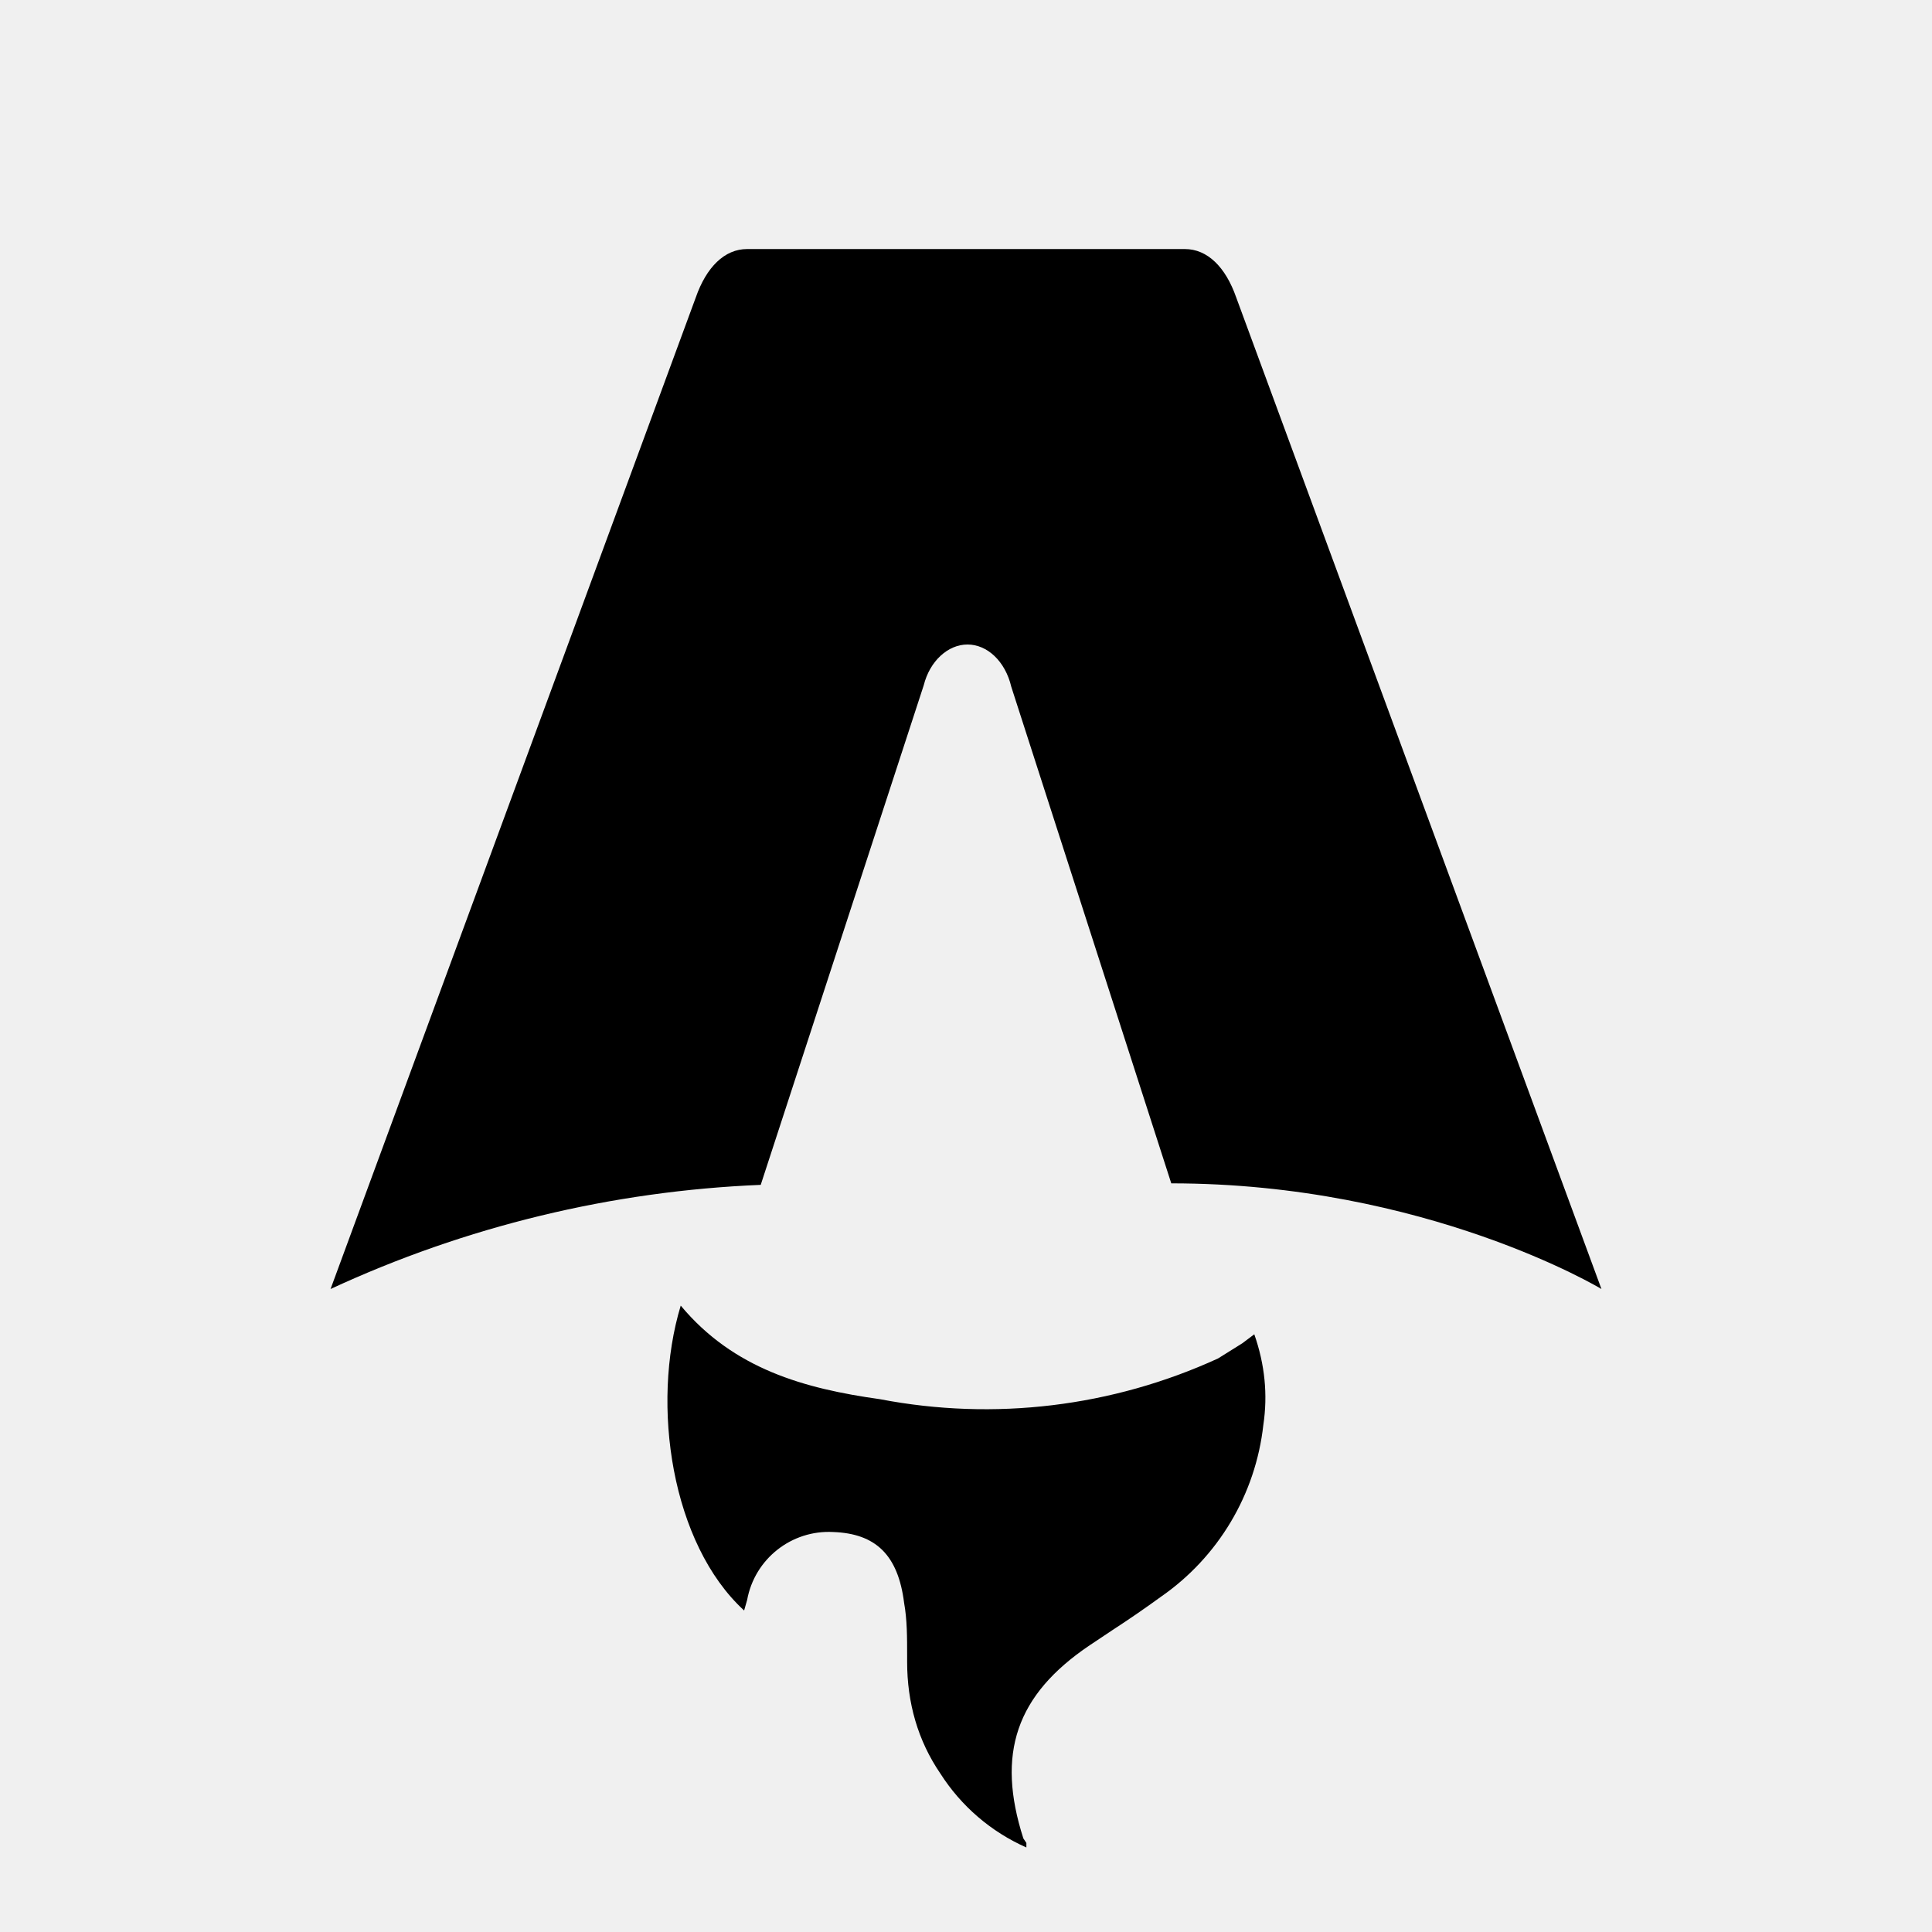
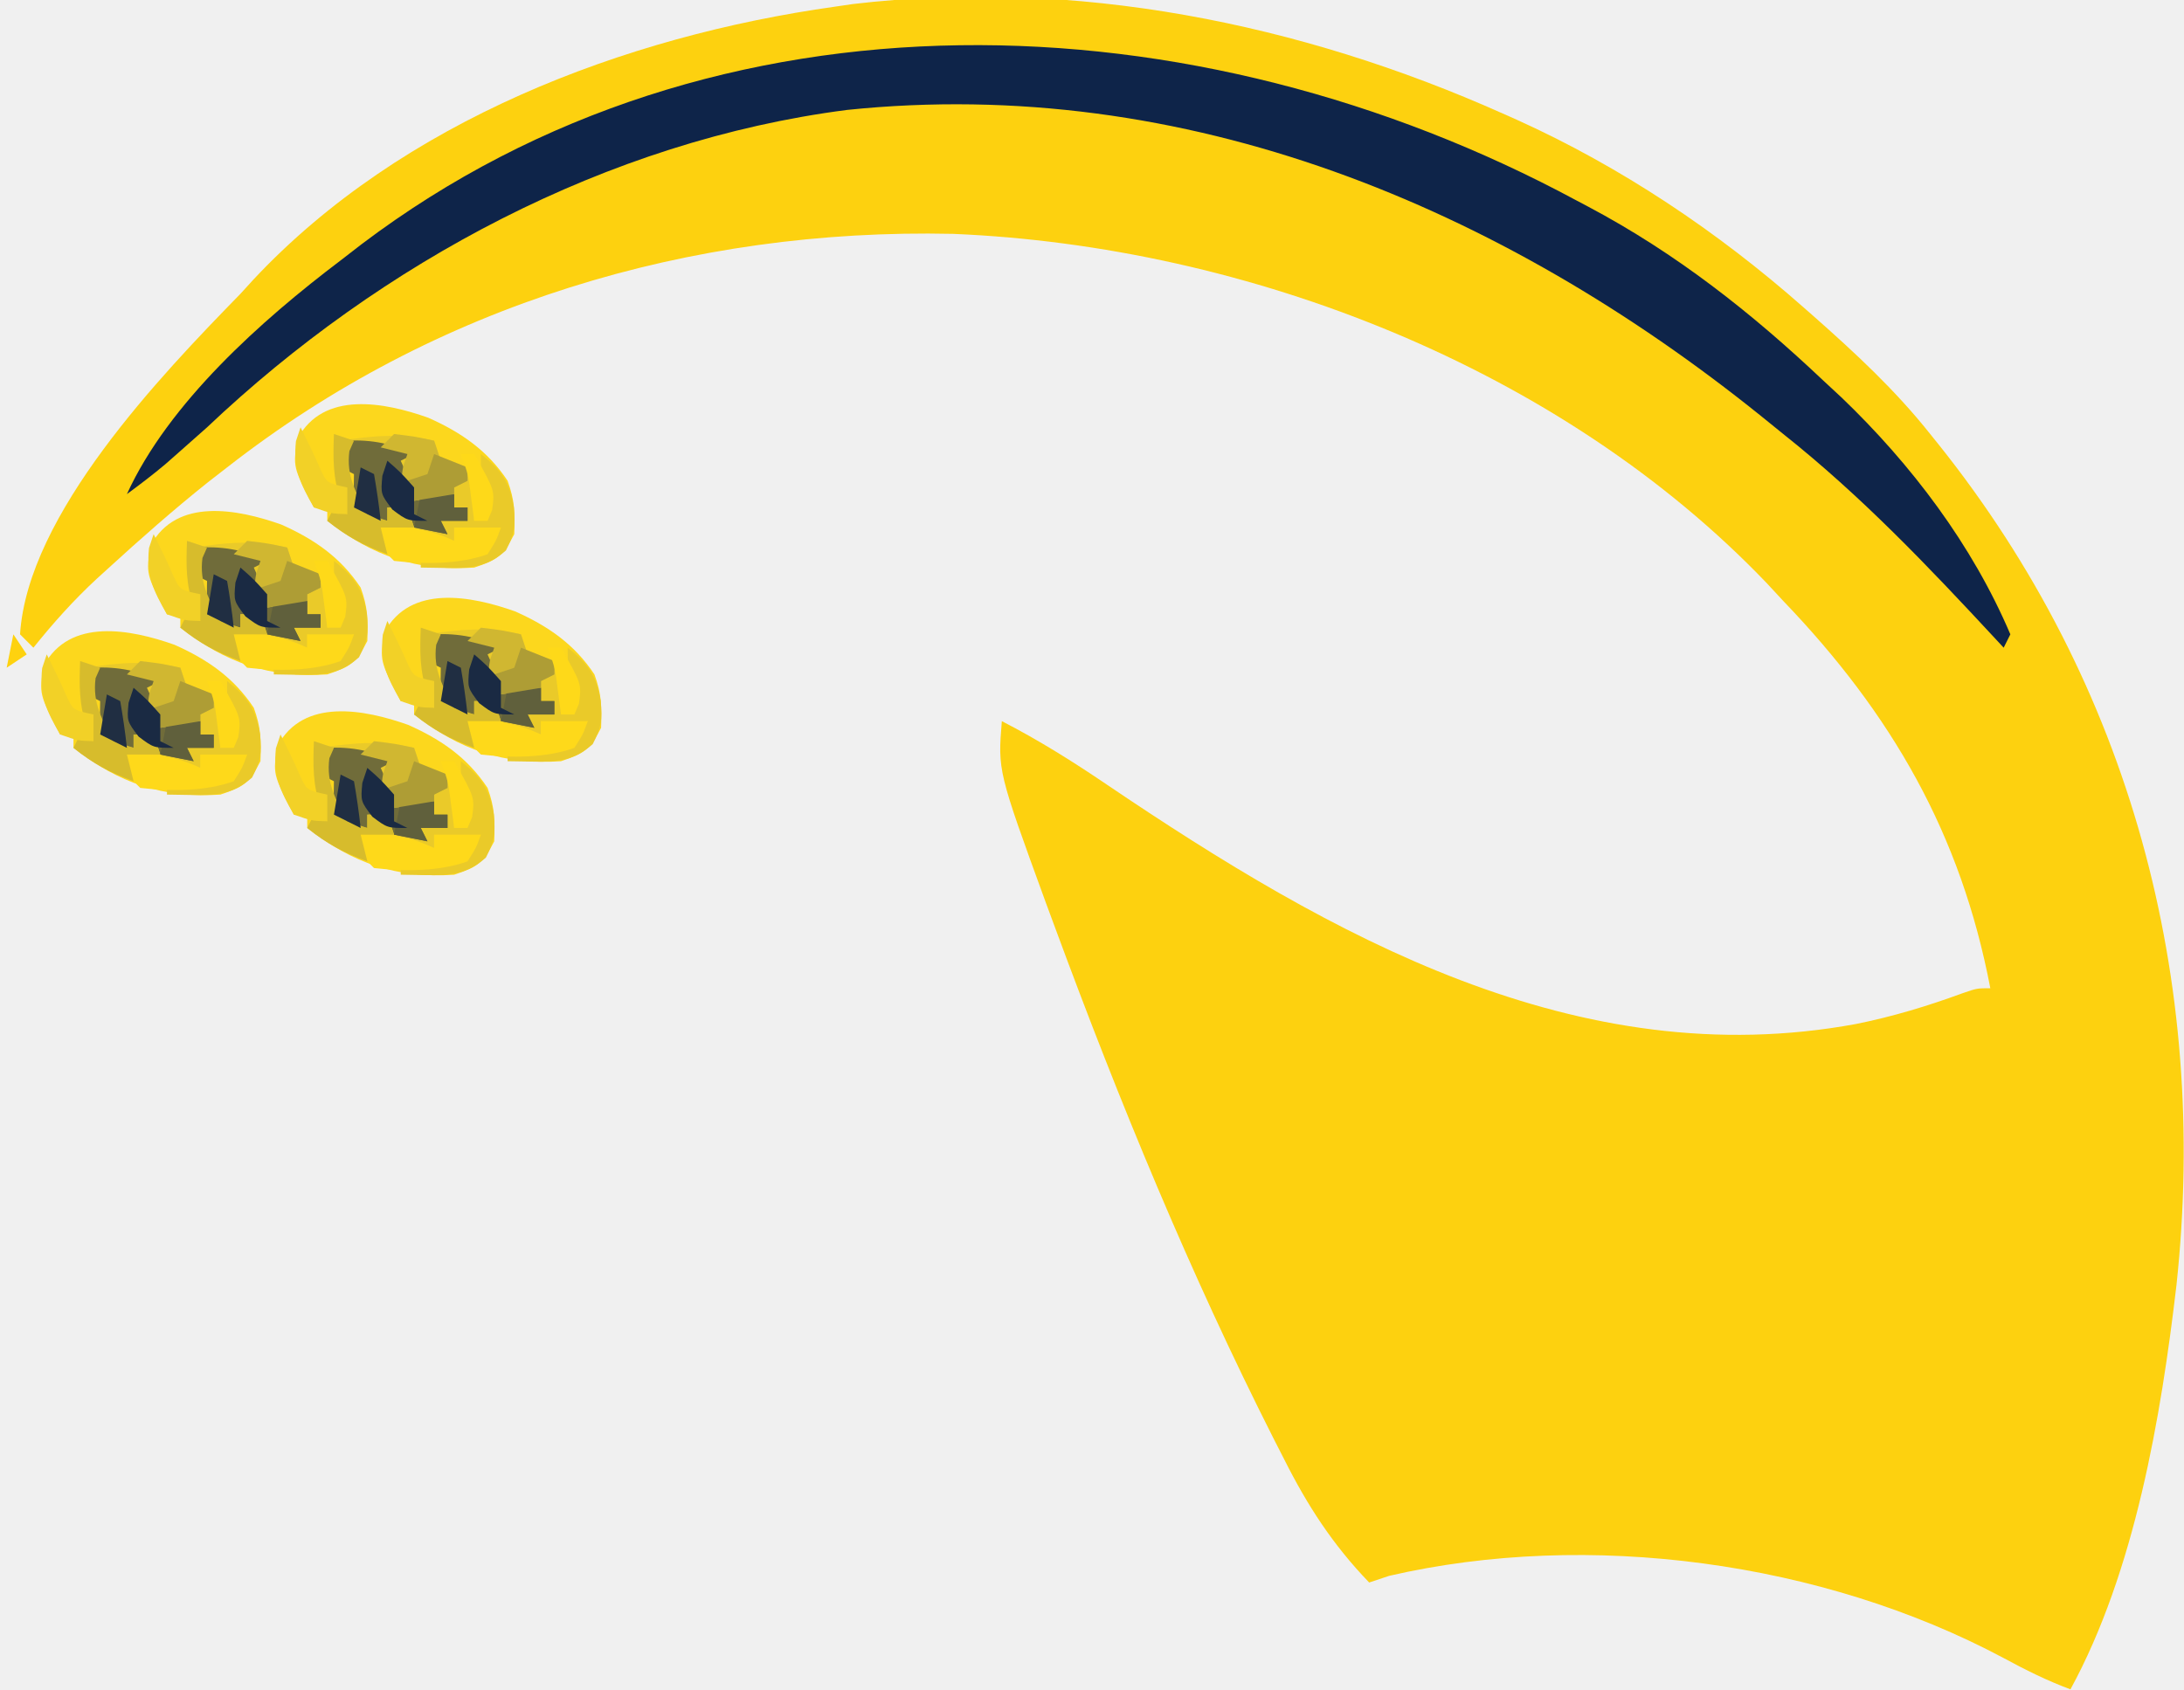
- <svg xmlns="http://www.w3.org/2000/svg" fill="none" viewBox="0 0 128 128">
-   <path d="M50.4 78.5a75.1 75.1 0 0 0-28.5 6.9l24.2-65.7c.7-2 1.9-3.2 3.4-3.2h29c1.5 0 2.7 1.2 3.4 3.2l24.2 65.7s-11.6-7-28.5-7L67 45.5c-.4-1.7-1.6-2.8-2.9-2.8-1.3 0-2.5 1.1-2.9 2.7L50.4 78.5Zm-1.1 28.2Zm-4.2-20.2c-2 6.6-.6 15.8 4.2 20.2a17.5 17.5 0 0 1 .2-.7 5.5 5.5 0 0 1 5.7-4.5c2.8.1 4.3 1.5 4.7 4.7.2 1.1.2 2.3.2 3.5v.4c0 2.7.7 5.2 2.2 7.4a13 13 0 0 0 5.7 4.9v-.3l-.2-.3c-1.8-5.6-.5-9.5 4.4-12.8l1.5-1a73 73 0 0 0 3.2-2.2 16 16 0 0 0 6.8-11.4c.3-2 .1-4-.6-6l-.8.6-1.6 1a37 37 0 0 1-22.4 2.7c-5-.7-9.7-2-13.2-6.2Z" />
-   <style>
-         path { fill: #000; }
-         @media (prefers-color-scheme: dark) {
-             path { fill: #FFF; }
-         }
-     </style>
+ <svg xmlns="http://www.w3.org/2000/svg" version="1.1" width="327" height="253">
+   <path d="M0 0 C0.702 0.312 1.403 0.623 2.126 0.944 C17.734 8 32.167 17.679 45 29 C45.497 29.437 45.995 29.874 46.507 30.324 C52.763 35.849 58.8 41.449 64 48 C64.427 48.532 64.855 49.063 65.295 49.611 C94.02 85.587 105.774 129.794 100.875 175.438 C98.562 195.214 94.662 218.271 85 236 C81.479 234.693 78.239 233.073 74.94 231.284 C47.831 216.836 12.838 212.112 -17 219 C-17.99 219.33 -18.98 219.66 -20 220 C-25.452 214.336 -29.23 208.505 -32.75 201.5 C-33.262 200.498 -33.773 199.496 -34.301 198.464 C-46.84 173.675 -57.387 148.048 -67 122 C-67.457 120.766 -67.914 119.532 -68.385 118.261 C-75.605 98.456 -75.605 98.456 -75 91 C-69.488 93.838 -64.313 97.081 -59.188 100.562 C-25.757 123.148 11.161 144.051 52.891 136.355 C58.34 135.26 63.557 133.687 68.777 131.77 C71 131 71 131 73 131 C68.605 107.897 58.224 89.907 42 73 C41.193 72.13 40.386 71.26 39.555 70.363 C8.712 38.094 -38.157 19.868 -82.306 18.023 C-121.652 17.154 -159.878 28.675 -191 53 C-191.937 53.727 -192.874 54.454 -193.84 55.203 C-199.025 59.339 -203.98 63.715 -208.875 68.188 C-209.679 68.918 -209.679 68.918 -210.498 69.664 C-213.984 72.893 -217.025 76.295 -220 80 C-220.66 79.34 -221.32 78.68 -222 78 C-220.85 60.001 -200.961 39.26 -189 27 C-188.361 26.299 -187.721 25.598 -187.062 24.875 C-164.85 1.131 -131.543 -11.569 -100 -16 C-99.1 -16.131 -98.2 -16.263 -97.273 -16.398 C-64.02 -20.304 -30.338 -13.555 0 0 Z " fill="#FDD10F" transform="translate(225,17)" />
+   <path d="M0 0 C0.607 0.321 1.214 0.642 1.839 0.972 C14.97 7.949 26.213 16.795 37 27 C37.895 27.83 38.789 28.66 39.711 29.516 C50.16 39.526 59.307 51.6 65 65 C64.67 65.66 64.34 66.32 64 67 C63.618 66.588 63.236 66.175 62.842 65.75 C52.684 54.797 42.722 44.312 31 35 C29.903 34.112 28.807 33.224 27.711 32.336 C-11.26 0.952 -58.474 -18.802 -109.195 -13.535 C-145.051 -8.916 -178.972 9.322 -205 34 C-206.452 35.299 -207.91 36.591 -209.375 37.875 C-209.981 38.409 -210.587 38.942 -211.211 39.492 C-213.088 41.074 -215.023 42.546 -217 44 C-210.753 30.324 -196.811 17.934 -185 9 C-183.965 8.199 -182.93 7.399 -181.863 6.574 C-128.796 -33.549 -56.764 -30.576 0 0 Z " fill="#0E2449" transform="translate(236,30)" />
+   <path d="M0 0 C4.93 2.192 8.86 4.901 11.875 9.438 C12.95 12.418 12.982 14.163 12.875 17.438 C11.2 20.705 10.392 21.265 6.875 22.438 C-1.73 23.021 -8.319 20.712 -15.125 15.438 C-15.125 14.777 -15.125 14.117 -15.125 13.438 C-15.785 13.438 -16.445 13.438 -17.125 13.438 C-20.283 7.365 -20.283 7.365 -19.562 3.125 C-15.707 -4.084 -6.569 -2.333 0 0 Z " fill="#FCD71D" transform="translate(61.125,108.5625)" />
+   <path d="M0 0 C4.93 2.192 8.86 4.901 11.875 9.438 C12.95 12.418 12.982 14.163 12.875 17.438 C11.2 20.705 10.392 21.265 6.875 22.438 C-1.73 23.021 -8.319 20.712 -15.125 15.438 C-15.125 14.777 -15.125 14.117 -15.125 13.438 C-15.785 13.438 -16.445 13.438 -17.125 13.438 C-20.283 7.365 -20.283 7.365 -19.562 3.125 C-15.707 -4.084 -6.569 -2.333 0 0 Z " fill="#FCD71D" transform="translate(26.125,96.5625)" />
+   <path d="M0 0 C4.93 2.192 8.86 4.901 11.875 9.438 C12.95 12.418 12.982 14.163 12.875 17.438 C11.2 20.705 10.392 21.265 6.875 22.438 C-1.73 23.021 -8.319 20.712 -15.125 15.438 C-15.125 14.777 -15.125 14.117 -15.125 13.438 C-15.785 13.438 -16.445 13.438 -17.125 13.438 C-20.283 7.365 -20.283 7.365 -19.562 3.125 C-15.707 -4.084 -6.569 -2.333 0 0 Z " fill="#FCD71D" transform="translate(77.125,91.5625)" />
+   <path d="M0 0 C4.93 2.192 8.86 4.901 11.875 9.438 C12.95 12.418 12.982 14.163 12.875 17.438 C11.2 20.705 10.392 21.265 6.875 22.438 C-1.73 23.021 -8.319 20.712 -15.125 15.438 C-15.125 14.777 -15.125 14.117 -15.125 13.438 C-15.785 13.438 -16.445 13.438 -17.125 13.438 C-20.283 7.365 -20.283 7.365 -19.562 3.125 C-15.707 -4.084 -6.569 -2.333 0 0 Z " fill="#FCD71D" transform="translate(42.125,78.5625)" />
+   <path d="M0 0 C4.93 2.192 8.86 4.901 11.875 9.438 C12.95 12.418 12.982 14.163 12.875 17.438 C11.2 20.705 10.392 21.265 6.875 22.438 C-1.73 23.021 -8.319 20.712 -15.125 15.438 C-15.125 14.777 -15.125 14.117 -15.125 13.438 C-15.785 13.438 -16.445 13.438 -17.125 13.438 C-20.283 7.365 -20.283 7.365 -19.562 3.125 C-15.707 -4.084 -6.569 -2.333 0 0 Z " fill="#FCD71D" transform="translate(64.125,62.5625)" />
+   <path d="M0 0 C0.33 0.99 0.66 1.98 1 3 C3.504 4.219 3.504 4.219 6 5 C6 7.31 6 9.62 6 12 C6.66 11.67 7.32 11.34 8 11 C7.753 9.608 7.753 9.608 7.5 8.188 C7 5 7 5 7 2 C10.056 4.366 11.322 6.249 11.938 10 C12.166 12.848 12.089 13.827 10.75 16.438 C7.949 18.938 5.409 19.121 1.812 19.062 C-0.075 19.032 -0.075 19.032 -2 19 C-2 18.67 -2 18.34 -2 18 C-0.952 17.836 -0.952 17.836 0.117 17.668 C1.027 17.509 1.937 17.351 2.875 17.188 C3.78 17.037 4.685 16.886 5.617 16.73 C8.344 16.169 8.344 16.169 10 13 C8.824 13.278 8.824 13.278 7.625 13.562 C5 14 5 14 3 13 C3 13.66 3 14.32 3 15 C0.625 14.75 0.625 14.75 -2 14 C-3.312 11.938 -3.312 11.938 -4 10 C-4.99 10 -5.98 10 -7 10 C-7 10.66 -7 11.32 -7 12 C-10.875 11.125 -10.875 11.125 -12 10 C-12.041 8.334 -12.043 6.666 -12 5 C-12.66 4.67 -13.32 4.34 -14 4 C-14 2.68 -14 1.36 -14 0 C-8.979 -0.779 -5.023 -1.13 0 0 Z " fill="#EACA29" transform="translate(62,112)" />
+   <path d="M0 0 C0.33 0.99 0.66 1.98 1 3 C3.504 4.219 3.504 4.219 6 5 C6 7.31 6 9.62 6 12 C6.66 11.67 7.32 11.34 8 11 C7.753 9.608 7.753 9.608 7.5 8.188 C7 5 7 5 7 2 C10.056 4.366 11.322 6.249 11.938 10 C12.166 12.848 12.089 13.827 10.75 16.438 C7.949 18.938 5.409 19.121 1.812 19.062 C-0.075 19.032 -0.075 19.032 -2 19 C-2 18.67 -2 18.34 -2 18 C-0.952 17.836 -0.952 17.836 0.117 17.668 C1.027 17.509 1.937 17.351 2.875 17.188 C3.78 17.037 4.685 16.886 5.617 16.73 C8.344 16.169 8.344 16.169 10 13 C8.824 13.278 8.824 13.278 7.625 13.562 C5 14 5 14 3 13 C3 13.66 3 14.32 3 15 C0.625 14.75 0.625 14.75 -2 14 C-3.312 11.938 -3.312 11.938 -4 10 C-4.99 10 -5.98 10 -7 10 C-7 10.66 -7 11.32 -7 12 C-10.875 11.125 -10.875 11.125 -12 10 C-12.041 8.334 -12.043 6.666 -12 5 C-12.66 4.67 -13.32 4.34 -14 4 C-14 2.68 -14 1.36 -14 0 C-8.979 -0.779 -5.023 -1.13 0 0 Z " fill="#EACA29" transform="translate(27,100)" />
+   <path d="M0 0 C0.33 0.99 0.66 1.98 1 3 C3.504 4.219 3.504 4.219 6 5 C6 7.31 6 9.62 6 12 C6.66 11.67 7.32 11.34 8 11 C7.753 9.608 7.753 9.608 7.5 8.188 C7 5 7 5 7 2 C10.056 4.366 11.322 6.249 11.938 10 C12.166 12.848 12.089 13.827 10.75 16.438 C7.949 18.938 5.409 19.121 1.812 19.062 C-0.075 19.032 -0.075 19.032 -2 19 C-2 18.67 -2 18.34 -2 18 C-0.952 17.836 -0.952 17.836 0.117 17.668 C1.027 17.509 1.937 17.351 2.875 17.188 C3.78 17.037 4.685 16.886 5.617 16.73 C8.344 16.169 8.344 16.169 10 13 C8.824 13.278 8.824 13.278 7.625 13.562 C5 14 5 14 3 13 C3 13.66 3 14.32 3 15 C0.625 14.75 0.625 14.75 -2 14 C-3.312 11.938 -3.312 11.938 -4 10 C-4.99 10 -5.98 10 -7 10 C-7 10.66 -7 11.32 -7 12 C-10.875 11.125 -10.875 11.125 -12 10 C-12.041 8.334 -12.043 6.666 -12 5 C-12.66 4.67 -13.32 4.34 -14 4 C-14 2.68 -14 1.36 -14 0 C-8.979 -0.779 -5.023 -1.13 0 0 Z " fill="#EACA29" transform="translate(78,95)" />
+   <path d="M0 0 C0.33 0.99 0.66 1.98 1 3 C3.504 4.219 3.504 4.219 6 5 C6 7.31 6 9.62 6 12 C6.66 11.67 7.32 11.34 8 11 C7.753 9.608 7.753 9.608 7.5 8.188 C7 5 7 5 7 2 C10.056 4.366 11.322 6.249 11.938 10 C12.166 12.848 12.089 13.827 10.75 16.438 C7.949 18.938 5.409 19.121 1.812 19.062 C-0.075 19.032 -0.075 19.032 -2 19 C-2 18.67 -2 18.34 -2 18 C-0.952 17.836 -0.952 17.836 0.117 17.668 C1.027 17.509 1.937 17.351 2.875 17.188 C3.78 17.037 4.685 16.886 5.617 16.73 C8.344 16.169 8.344 16.169 10 13 C8.824 13.278 8.824 13.278 7.625 13.562 C5 14 5 14 3 13 C3 13.66 3 14.32 3 15 C0.625 14.75 0.625 14.75 -2 14 C-3.312 11.938 -3.312 11.938 -4 10 C-4.99 10 -5.98 10 -7 10 C-7 10.66 -7 11.32 -7 12 C-10.875 11.125 -10.875 11.125 -12 10 C-12.041 8.334 -12.043 6.666 -12 5 C-12.66 4.67 -13.32 4.34 -14 4 C-14 2.68 -14 1.36 -14 0 C-8.979 -0.779 -5.023 -1.13 0 0 Z " fill="#EACA29" transform="translate(43,82)" />
+   <path d="M0 0 C0.33 0.99 0.66 1.98 1 3 C3.504 4.219 3.504 4.219 6 5 C6 7.31 6 9.62 6 12 C6.66 11.67 7.32 11.34 8 11 C7.753 9.608 7.753 9.608 7.5 8.188 C7 5 7 5 7 2 C10.056 4.366 11.322 6.249 11.938 10 C12.166 12.848 12.089 13.827 10.75 16.438 C7.949 18.938 5.409 19.121 1.812 19.062 C-0.075 19.032 -0.075 19.032 -2 19 C-2 18.67 -2 18.34 -2 18 C-0.952 17.836 -0.952 17.836 0.117 17.668 C1.027 17.509 1.937 17.351 2.875 17.188 C3.78 17.037 4.685 16.886 5.617 16.73 C8.344 16.169 8.344 16.169 10 13 C8.824 13.278 8.824 13.278 7.625 13.562 C5 14 5 14 3 13 C3 13.66 3 14.32 3 15 C0.625 14.75 0.625 14.75 -2 14 C-3.312 11.938 -3.312 11.938 -4 10 C-4.99 10 -5.98 10 -7 10 C-7 10.66 -7 11.32 -7 12 C-10.875 11.125 -10.875 11.125 -12 10 C-12.041 8.334 -12.043 6.666 -12 5 C-12.66 4.67 -13.32 4.34 -14 4 C-14 2.68 -14 1.36 -14 0 C-8.979 -0.779 -5.023 -1.13 0 0 Z " fill="#EACA29" transform="translate(65,66)" />
+   <path d="M0 0 C4.219 -0.196 7.17 0.198 11 2 C10.01 2.495 10.01 2.495 9 3 C10.138 5.591 10.138 5.591 12 8 C14.627 8.418 14.627 8.418 17 8 C17 8.66 17 9.32 17 10 C17.66 10 18.32 10 19 10 C19 10.66 19 11.32 19 12 C17.68 12 16.36 12 15 12 C15.33 12.66 15.66 13.32 16 14 C14.35 13.67 12.7 13.34 11 13 C10.67 12.01 10.34 11.02 10 10 C9.01 10 8.02 10 7 10 C7 10.66 7 11.32 7 12 C3.125 11.125 3.125 11.125 2 10 C1.959 8.334 1.957 6.666 2 5 C1.34 4.67 0.68 4.34 0 4 C0 2.68 0 1.36 0 0 Z " fill="#706C3A" transform="translate(48,112)" />
+   <path d="M0 0 C4.219 -0.196 7.17 0.198 11 2 C10.01 2.495 10.01 2.495 9 3 C10.138 5.591 10.138 5.591 12 8 C14.627 8.418 14.627 8.418 17 8 C17 8.66 17 9.32 17 10 C17.66 10 18.32 10 19 10 C19 10.66 19 11.32 19 12 C17.68 12 16.36 12 15 12 C15.33 12.66 15.66 13.32 16 14 C14.35 13.67 12.7 13.34 11 13 C10.67 12.01 10.34 11.02 10 10 C9.01 10 8.02 10 7 10 C7 10.66 7 11.32 7 12 C3.125 11.125 3.125 11.125 2 10 C1.959 8.334 1.957 6.666 2 5 C1.34 4.67 0.68 4.34 0 4 C0 2.68 0 1.36 0 0 Z " fill="#706C3A" transform="translate(13,100)" />
+   <path d="M0 0 C4.219 -0.196 7.17 0.198 11 2 C10.01 2.495 10.01 2.495 9 3 C10.138 5.591 10.138 5.591 12 8 C14.627 8.418 14.627 8.418 17 8 C17 8.66 17 9.32 17 10 C17.66 10 18.32 10 19 10 C19 10.66 19 11.32 19 12 C17.68 12 16.36 12 15 12 C15.33 12.66 15.66 13.32 16 14 C14.35 13.67 12.7 13.34 11 13 C10.67 12.01 10.34 11.02 10 10 C9.01 10 8.02 10 7 10 C7 10.66 7 11.32 7 12 C3.125 11.125 3.125 11.125 2 10 C1.959 8.334 1.957 6.666 2 5 C1.34 4.67 0.68 4.34 0 4 C0 2.68 0 1.36 0 0 Z " fill="#706C3A" transform="translate(64,95)" />
+   <path d="M0 0 C4.219 -0.196 7.17 0.198 11 2 C10.01 2.495 10.01 2.495 9 3 C10.138 5.591 10.138 5.591 12 8 C14.627 8.418 14.627 8.418 17 8 C17 8.66 17 9.32 17 10 C17.66 10 18.32 10 19 10 C19 10.66 19 11.32 19 12 C17.68 12 16.36 12 15 12 C15.33 12.66 15.66 13.32 16 14 C14.35 13.67 12.7 13.34 11 13 C10.67 12.01 10.34 11.02 10 10 C9.01 10 8.02 10 7 10 C7 10.66 7 11.32 7 12 C3.125 11.125 3.125 11.125 2 10 C1.959 8.334 1.957 6.666 2 5 C1.34 4.67 0.68 4.34 0 4 C0 2.68 0 1.36 0 0 Z " fill="#706C3A" transform="translate(29,82)" />
+   <path d="M0 0 C4.219 -0.196 7.17 0.198 11 2 C10.01 2.495 10.01 2.495 9 3 C10.138 5.591 10.138 5.591 12 8 C14.627 8.418 14.627 8.418 17 8 C17 8.66 17 9.32 17 10 C17.66 10 18.32 10 19 10 C19 10.66 19 11.32 19 12 C17.68 12 16.36 12 15 12 C15.33 12.66 15.66 13.32 16 14 C14.35 13.67 12.7 13.34 11 13 C10.67 12.01 10.34 11.02 10 10 C9.01 10 8.02 10 7 10 C7 10.66 7 11.32 7 12 C3.125 11.125 3.125 11.125 2 10 C1.959 8.334 1.957 6.666 2 5 C1.34 4.67 0.68 4.34 0 4 C0 2.68 0 1.36 0 0 Z " fill="#706C3A" transform="translate(51,66)" />
+   <path d="M0 0 C4.219 -0.196 7.17 0.198 11 2 C11 1.34 11 0.68 11 0 C13.31 0 15.62 0 18 0 C17.312 1.938 17.312 1.938 16 4 C11.778 5.535 6.454 5.516 2 5 C1.34 4.34 0.68 3.68 0 3 C0 2.01 0 1.02 0 0 Z " fill="#FED91A" transform="translate(54,125)" />
+   <path d="M0 0 C4.219 -0.196 7.17 0.198 11 2 C11 1.34 11 0.68 11 0 C13.31 0 15.62 0 18 0 C17.312 1.938 17.312 1.938 16 4 C11.778 5.535 6.454 5.516 2 5 C1.34 4.34 0.68 3.68 0 3 C0 2.01 0 1.02 0 0 Z " fill="#FED91A" transform="translate(19,113)" />
+   <path d="M0 0 C4.219 -0.196 7.17 0.198 11 2 C11 1.34 11 0.68 11 0 C13.31 0 15.62 0 18 0 C17.312 1.938 17.312 1.938 16 4 C11.778 5.535 6.454 5.516 2 5 C1.34 4.34 0.68 3.68 0 3 C0 2.01 0 1.02 0 0 Z " fill="#FED91A" transform="translate(70,108)" />
+   <path d="M0 0 C4.219 -0.196 7.17 0.198 11 2 C11 1.34 11 0.68 11 0 C13.31 0 15.62 0 18 0 C17.312 1.938 17.312 1.938 16 4 C11.778 5.535 6.454 5.516 2 5 C1.34 4.34 0.68 3.68 0 3 C0 2.01 0 1.02 0 0 Z " fill="#FED91A" transform="translate(35,95)" />
+   <path d="M0 0 C4.219 -0.196 7.17 0.198 11 2 C11 1.34 11 0.68 11 0 C13.31 0 15.62 0 18 0 C17.312 1.938 17.312 1.938 16 4 C11.778 5.535 6.454 5.516 2 5 C1.34 4.34 0.68 3.68 0 3 C0 2.01 0 1.02 0 0 Z " fill="#FED91A" transform="translate(57,79)" />
+   <path d="M0 0 C3.125 0.375 3.125 0.375 6 1 C6.33 1.99 6.66 2.98 7 4 C9.015 4.733 9.015 4.733 11 5 C11 5.66 11 6.32 11 7 C10.01 7.495 10.01 7.495 9 8 C9 8.33 9 8.66 9 9 C7.02 9.33 5.04 9.66 3 10 C1 7 1 7 1.375 4.812 C1.581 4.214 1.788 3.616 2 3 C0.68 2.67 -0.64 2.34 -2 2 C-1.34 1.34 -0.68 0.68 0 0 Z " fill="#D0B731" transform="translate(56,111)" />
+   <path d="M0 0 C3.125 0.375 3.125 0.375 6 1 C6.33 1.99 6.66 2.98 7 4 C9.015 4.733 9.015 4.733 11 5 C11 5.66 11 6.32 11 7 C10.01 7.495 10.01 7.495 9 8 C9 8.33 9 8.66 9 9 C7.02 9.33 5.04 9.66 3 10 C1 7 1 7 1.375 4.812 C1.581 4.214 1.788 3.616 2 3 C0.68 2.67 -0.64 2.34 -2 2 C-1.34 1.34 -0.68 0.68 0 0 Z " fill="#D0B731" transform="translate(21,99)" />
+   <path d="M0 0 C3.125 0.375 3.125 0.375 6 1 C6.33 1.99 6.66 2.98 7 4 C9.015 4.733 9.015 4.733 11 5 C11 5.66 11 6.32 11 7 C10.01 7.495 10.01 7.495 9 8 C9 8.33 9 8.66 9 9 C7.02 9.33 5.04 9.66 3 10 C1 7 1 7 1.375 4.812 C1.581 4.214 1.788 3.616 2 3 C0.68 2.67 -0.64 2.34 -2 2 C-1.34 1.34 -0.68 0.68 0 0 Z " fill="#D0B731" transform="translate(72,94)" />
+   <path d="M0 0 C3.125 0.375 3.125 0.375 6 1 C6.33 1.99 6.66 2.98 7 4 C9.015 4.733 9.015 4.733 11 5 C11 5.66 11 6.32 11 7 C10.01 7.495 10.01 7.495 9 8 C9 8.33 9 8.66 9 9 C7.02 9.33 5.04 9.66 3 10 C1 7 1 7 1.375 4.812 C1.581 4.214 1.788 3.616 2 3 C0.68 2.67 -0.64 2.34 -2 2 C-1.34 1.34 -0.68 0.68 0 0 Z " fill="#D0B731" transform="translate(37,81)" />
+   <path d="M0 0 C3.125 0.375 3.125 0.375 6 1 C6.33 1.99 6.66 2.98 7 4 C9.015 4.733 9.015 4.733 11 5 C11 5.66 11 6.32 11 7 C10.01 7.495 10.01 7.495 9 8 C9 8.33 9 8.66 9 9 C7.02 9.33 5.04 9.66 3 10 C1 7 1 7 1.375 4.812 C1.581 4.214 1.788 3.616 2 3 C0.68 2.67 -0.64 2.34 -2 2 C-1.34 1.34 -0.68 0.68 0 0 Z " fill="#D0B731" transform="translate(59,65)" />
+   <path d="M0 0 C0.99 0.33 1.98 0.66 3 1 C2.773 1.516 2.546 2.031 2.312 2.562 C1.832 6.309 3.271 8.728 5 12 C5.99 12.33 6.98 12.66 8 13 C8 12.34 8 11.68 8 11 C8.99 11 9.98 11 11 11 C11.33 11.99 11.66 12.98 12 14 C10.35 14 8.7 14 7 14 C7.33 15.32 7.66 16.64 8 18 C4.541 16.751 1.853 15.325 -1 13 C-0.67 12.34 -0.34 11.68 0 11 C0.66 11.33 1.32 11.66 2 12 C1.67 11.319 1.34 10.639 1 9.938 C-0.173 6.492 -0.142 3.616 0 0 Z " fill="#D7BC2C" transform="translate(47,111)" />
+   <path d="M0 0 C0.99 0.33 1.98 0.66 3 1 C2.773 1.516 2.546 2.031 2.312 2.562 C1.832 6.309 3.271 8.728 5 12 C5.99 12.33 6.98 12.66 8 13 C8 12.34 8 11.68 8 11 C8.99 11 9.98 11 11 11 C11.33 11.99 11.66 12.98 12 14 C10.35 14 8.7 14 7 14 C7.33 15.32 7.66 16.64 8 18 C4.541 16.751 1.853 15.325 -1 13 C-0.67 12.34 -0.34 11.68 0 11 C0.66 11.33 1.32 11.66 2 12 C1.67 11.319 1.34 10.639 1 9.938 C-0.173 6.492 -0.142 3.616 0 0 Z " fill="#D7BC2C" transform="translate(12,99)" />
+   <path d="M0 0 C0.99 0.33 1.98 0.66 3 1 C2.773 1.516 2.546 2.031 2.312 2.562 C1.832 6.309 3.271 8.728 5 12 C5.99 12.33 6.98 12.66 8 13 C8 12.34 8 11.68 8 11 C8.99 11 9.98 11 11 11 C11.33 11.99 11.66 12.98 12 14 C10.35 14 8.7 14 7 14 C7.33 15.32 7.66 16.64 8 18 C4.541 16.751 1.853 15.325 -1 13 C-0.67 12.34 -0.34 11.68 0 11 C0.66 11.33 1.32 11.66 2 12 C1.67 11.319 1.34 10.639 1 9.938 C-0.173 6.492 -0.142 3.616 0 0 Z " fill="#D7BC2C" transform="translate(63,94)" />
+   <path d="M0 0 C0.99 0.33 1.98 0.66 3 1 C2.773 1.516 2.546 2.031 2.312 2.562 C1.832 6.309 3.271 8.728 5 12 C5.99 12.33 6.98 12.66 8 13 C8 12.34 8 11.68 8 11 C8.99 11 9.98 11 11 11 C11.33 11.99 11.66 12.98 12 14 C10.35 14 8.7 14 7 14 C7.33 15.32 7.66 16.64 8 18 C4.541 16.751 1.853 15.325 -1 13 C-0.67 12.34 -0.34 11.68 0 11 C0.66 11.33 1.32 11.66 2 12 C1.67 11.319 1.34 10.639 1 9.938 C-0.173 6.492 -0.142 3.616 0 0 Z " fill="#D7BC2C" transform="translate(28,81)" />
+   <path d="M0 0 C0.99 0.33 1.98 0.66 3 1 C2.773 1.516 2.546 2.031 2.312 2.562 C1.832 6.309 3.271 8.728 5 12 C5.99 12.33 6.98 12.66 8 13 C8 12.34 8 11.68 8 11 C8.99 11 9.98 11 11 11 C11.33 11.99 11.66 12.98 12 14 C10.35 14 8.7 14 7 14 C7.33 15.32 7.66 16.64 8 18 C4.541 16.751 1.853 15.325 -1 13 C-0.67 12.34 -0.34 11.68 0 11 C0.66 11.33 1.32 11.66 2 12 C1.67 11.319 1.34 10.639 1 9.938 C-0.173 6.492 -0.142 3.616 0 0 Z " fill="#D7BC2C" transform="translate(50,65)" />
+   <path d="M0 0 C1.025 2.05 2.034 4.08 2.938 6.188 C3.934 8.344 3.934 8.344 7 9 C7 10.32 7 11.64 7 13 C4.688 12.938 4.688 12.938 2 12 C-0.038 8.468 -1.123 6.159 -0.688 2.062 C-0.461 1.382 -0.234 0.701 0 0 Z " fill="#F2D127" transform="translate(42,110)" />
+   <path d="M0 0 C1.025 2.05 2.034 4.08 2.938 6.188 C3.934 8.344 3.934 8.344 7 9 C7 10.32 7 11.64 7 13 C4.688 12.938 4.688 12.938 2 12 C-0.038 8.468 -1.123 6.159 -0.688 2.062 C-0.461 1.382 -0.234 0.701 0 0 Z " fill="#F2D127" transform="translate(7,98)" />
+   <path d="M0 0 C1.025 2.05 2.034 4.08 2.938 6.188 C3.934 8.344 3.934 8.344 7 9 C7 10.32 7 11.64 7 13 C4.688 12.938 4.688 12.938 2 12 C-0.038 8.468 -1.123 6.159 -0.688 2.062 C-0.461 1.382 -0.234 0.701 0 0 Z " fill="#F2D127" transform="translate(58,93)" />
+   <path d="M0 0 C1.025 2.05 2.034 4.08 2.938 6.188 C3.934 8.344 3.934 8.344 7 9 C7 10.32 7 11.64 7 13 C4.688 12.938 4.688 12.938 2 12 C-0.038 8.468 -1.123 6.159 -0.688 2.062 C-0.461 1.382 -0.234 0.701 0 0 Z " fill="#F2D127" transform="translate(23,80)" />
+   <path d="M0 0 C1.025 2.05 2.034 4.08 2.938 6.188 C3.934 8.344 3.934 8.344 7 9 C7 10.32 7 11.64 7 13 C4.688 12.938 4.688 12.938 2 12 C-0.038 8.468 -1.123 6.159 -0.688 2.062 C-0.461 1.382 -0.234 0.701 0 0 Z " fill="#F2D127" transform="translate(45,64)" />
+   <path d="M0 0 C1.65 0 3.3 0 5 0 C5 0.66 5 1.32 5 2 C5.66 2 6.32 2 7 2 C7 2.66 7 3.32 7 4 C5.68 4 4.36 4 3 4 C3.33 4.66 3.66 5.32 4 6 C2.35 5.67 0.7 5.34 -1 5 C-0.67 3.35 -0.34 1.7 0 0 Z " fill="#60603C" transform="translate(60,120)" />
+   <path d="M0 0 C1.65 0 3.3 0 5 0 C5 0.66 5 1.32 5 2 C5.66 2 6.32 2 7 2 C7 2.66 7 3.32 7 4 C5.68 4 4.36 4 3 4 C3.33 4.66 3.66 5.32 4 6 C2.35 5.67 0.7 5.34 -1 5 C-0.67 3.35 -0.34 1.7 0 0 Z " fill="#60603C" transform="translate(25,108)" />
+   <path d="M0 0 C1.65 0 3.3 0 5 0 C5 0.66 5 1.32 5 2 C5.66 2 6.32 2 7 2 C7 2.66 7 3.32 7 4 C5.68 4 4.36 4 3 4 C3.33 4.66 3.66 5.32 4 6 C2.35 5.67 0.7 5.34 -1 5 C-0.67 3.35 -0.34 1.7 0 0 Z " fill="#60603C" transform="translate(76,103)" />
+   <path d="M0 0 C1.65 0 3.3 0 5 0 C5 0.66 5 1.32 5 2 C5.66 2 6.32 2 7 2 C7 2.66 7 3.32 7 4 C5.68 4 4.36 4 3 4 C3.33 4.66 3.66 5.32 4 6 C2.35 5.67 0.7 5.34 -1 5 C-0.67 3.35 -0.34 1.7 0 0 Z " fill="#60603C" transform="translate(41,90)" />
+   <path d="M0 0 C1.65 0 3.3 0 5 0 C5 0.66 5 1.32 5 2 C5.66 2 6.32 2 7 2 C7 2.66 7 3.32 7 4 C5.68 4 4.36 4 3 4 C3.33 4.66 3.66 5.32 4 6 C2.35 5.67 0.7 5.34 -1 5 C-0.67 3.35 -0.34 1.7 0 0 Z " fill="#60603C" transform="translate(63,74)" />
+   <path d="M0 0 C2.475 0.99 2.475 0.99 5 2 C5 2.66 5 3.32 5 4 C4.01 4.495 4.01 4.495 3 5 C3 5.33 3 5.66 3 6 C1.02 6.33 -0.96 6.66 -3 7 C-3.33 6.01 -3.66 5.02 -4 4 C-3.01 3.67 -2.02 3.34 -1 3 C-0.67 2.01 -0.34 1.02 0 0 Z " fill="#AE9D35" transform="translate(62,114)" />
+   <path d="M0 0 C2.475 0.99 2.475 0.99 5 2 C5 2.66 5 3.32 5 4 C4.01 4.495 4.01 4.495 3 5 C3 5.33 3 5.66 3 6 C1.02 6.33 -0.96 6.66 -3 7 C-3.33 6.01 -3.66 5.02 -4 4 C-3.01 3.67 -2.02 3.34 -1 3 C-0.67 2.01 -0.34 1.02 0 0 Z " fill="#AE9D35" transform="translate(27,102)" />
+   <path d="M0 0 C2.475 0.99 2.475 0.99 5 2 C5 2.66 5 3.32 5 4 C4.01 4.495 4.01 4.495 3 5 C3 5.33 3 5.66 3 6 C1.02 6.33 -0.96 6.66 -3 7 C-3.33 6.01 -3.66 5.02 -4 4 C-3.01 3.67 -2.02 3.34 -1 3 C-0.67 2.01 -0.34 1.02 0 0 Z " fill="#AE9D35" transform="translate(78,97)" />
+   <path d="M0 0 C2.475 0.99 2.475 0.99 5 2 C5 2.66 5 3.32 5 4 C4.01 4.495 4.01 4.495 3 5 C3 5.33 3 5.66 3 6 C1.02 6.33 -0.96 6.66 -3 7 C-3.33 6.01 -3.66 5.02 -4 4 C-3.01 3.67 -2.02 3.34 -1 3 C-0.67 2.01 -0.34 1.02 0 0 Z " fill="#AE9D35" transform="translate(43,84)" />
+   <path d="M0 0 C2.475 0.99 2.475 0.99 5 2 C5 2.66 5 3.32 5 4 C4.01 4.495 4.01 4.495 3 5 C3 5.33 3 5.66 3 6 C1.02 6.33 -0.96 6.66 -3 7 C-3.33 6.01 -3.66 5.02 -4 4 C-3.01 3.67 -2.02 3.34 -1 3 C-0.67 2.01 -0.34 1.02 0 0 Z " fill="#AE9D35" transform="translate(65,68)" />
+   <path d="M0 0 C2 1.75 2 1.75 4 4 C4 5.32 4 6.64 4 8 C4.66 8.33 5.32 8.66 6 9 C3 9 3 9 0.75 7.312 C-1 5 -1 5 -0.75 2.25 C-0.502 1.508 -0.255 0.765 0 0 Z " fill="#1A2A43" transform="translate(55,115)" />
+   <path d="M0 0 C2 1.75 2 1.75 4 4 C4 5.32 4 6.64 4 8 C4.66 8.33 5.32 8.66 6 9 C3 9 3 9 0.75 7.312 C-1 5 -1 5 -0.75 2.25 C-0.502 1.508 -0.255 0.765 0 0 Z " fill="#1A2A43" transform="translate(20,103)" />
+   <path d="M0 0 C2 1.75 2 1.75 4 4 C4 5.32 4 6.64 4 8 C4.66 8.33 5.32 8.66 6 9 C3 9 3 9 0.75 7.312 C-1 5 -1 5 -0.75 2.25 C-0.502 1.508 -0.255 0.765 0 0 Z " fill="#1A2A43" transform="translate(71,98)" />
+   <path d="M0 0 C2 1.75 2 1.75 4 4 C4 5.32 4 6.64 4 8 C4.66 8.33 5.32 8.66 6 9 C3 9 3 9 0.75 7.312 C-1 5 -1 5 -0.75 2.25 C-0.502 1.508 -0.255 0.765 0 0 Z " fill="#1A2A43" transform="translate(36,85)" />
+   <path d="M0 0 C2 1.75 2 1.75 4 4 C4 5.32 4 6.64 4 8 C4.66 8.33 5.32 8.66 6 9 C3 9 3 9 0.75 7.312 C-1 5 -1 5 -0.75 2.25 C-0.502 1.508 -0.255 0.765 0 0 Z " fill="#1A2A43" transform="translate(58,69)" />
+   <path d="M0 0 C0.66 0 1.32 0 2 0 C5.077 5.415 5.077 5.415 4.688 8.375 C4.461 8.911 4.234 9.447 4 10 C3.34 10 2.68 10 2 10 C1.856 8.907 1.711 7.814 1.562 6.688 C1.117 3.069 1.117 3.069 0 0 Z " fill="#FED919" transform="translate(66,114)" />
+   <path d="M0 0 C0.66 0 1.32 0 2 0 C5.077 5.415 5.077 5.415 4.688 8.375 C4.461 8.911 4.234 9.447 4 10 C3.34 10 2.68 10 2 10 C1.856 8.907 1.711 7.814 1.562 6.688 C1.117 3.069 1.117 3.069 0 0 Z " fill="#FED919" transform="translate(31,102)" />
+   <path d="M0 0 C0.66 0 1.32 0 2 0 C5.077 5.415 5.077 5.415 4.688 8.375 C4.461 8.911 4.234 9.447 4 10 C3.34 10 2.68 10 2 10 C1.856 8.907 1.711 7.814 1.562 6.688 C1.117 3.069 1.117 3.069 0 0 Z " fill="#FED919" transform="translate(82,97)" />
+   <path d="M0 0 C0.66 0 1.32 0 2 0 C5.077 5.415 5.077 5.415 4.688 8.375 C4.461 8.911 4.234 9.447 4 10 C3.34 10 2.68 10 2 10 C1.856 8.907 1.711 7.814 1.562 6.688 C1.117 3.069 1.117 3.069 0 0 Z " fill="#FED919" transform="translate(47,84)" />
+   <path d="M0 0 C0.66 0 1.32 0 2 0 C5.077 5.415 5.077 5.415 4.688 8.375 C4.461 8.911 4.234 9.447 4 10 C3.34 10 2.68 10 2 10 C1.856 8.907 1.711 7.814 1.562 6.688 C1.117 3.069 1.117 3.069 0 0 Z " fill="#FED919" transform="translate(69,68)" />
+   <path d="M0 0 C0.66 0.33 1.32 0.66 2 1 C2.407 3.322 2.744 5.657 3 8 C1.68 7.34 0.36 6.68 -1 6 C-0.67 4.02 -0.34 2.04 0 0 Z " fill="#202E42" transform="translate(51,116)" />
+   <path d="M0 0 C0.66 0.33 1.32 0.66 2 1 C2.407 3.322 2.744 5.657 3 8 C1.68 7.34 0.36 6.68 -1 6 C-0.67 4.02 -0.34 2.04 0 0 Z " fill="#202E42" transform="translate(16,104)" />
+   <path d="M0 0 C0.66 0.33 1.32 0.66 2 1 C2.407 3.322 2.744 5.657 3 8 C1.68 7.34 0.36 6.68 -1 6 C-0.67 4.02 -0.34 2.04 0 0 Z " fill="#202E42" transform="translate(67,99)" />
+   <path d="M0 0 C0.66 0.33 1.32 0.66 2 1 C2.407 3.322 2.744 5.657 3 8 C1.68 7.34 0.36 6.68 -1 6 C-0.67 4.02 -0.34 2.04 0 0 Z " fill="#202E42" transform="translate(32,86)" />
+   <path d="M0 0 C0.66 0.33 1.32 0.66 2 1 C2.407 3.322 2.744 5.657 3 8 C1.68 7.34 0.36 6.68 -1 6 C-0.67 4.02 -0.34 2.04 0 0 Z " fill="#202E42" transform="translate(54,70)" />
+   <path d="M0 0 C0.66 0.99 1.32 1.98 2 3 C1.01 3.66 0.02 4.32 -1 5 C-0.67 3.35 -0.34 1.7 0 0 Z " fill="#FED20F" transform="translate(2,95)" />
+   <path d="" fill="#FED20F" transform="translate(0,0)" />
</svg>
